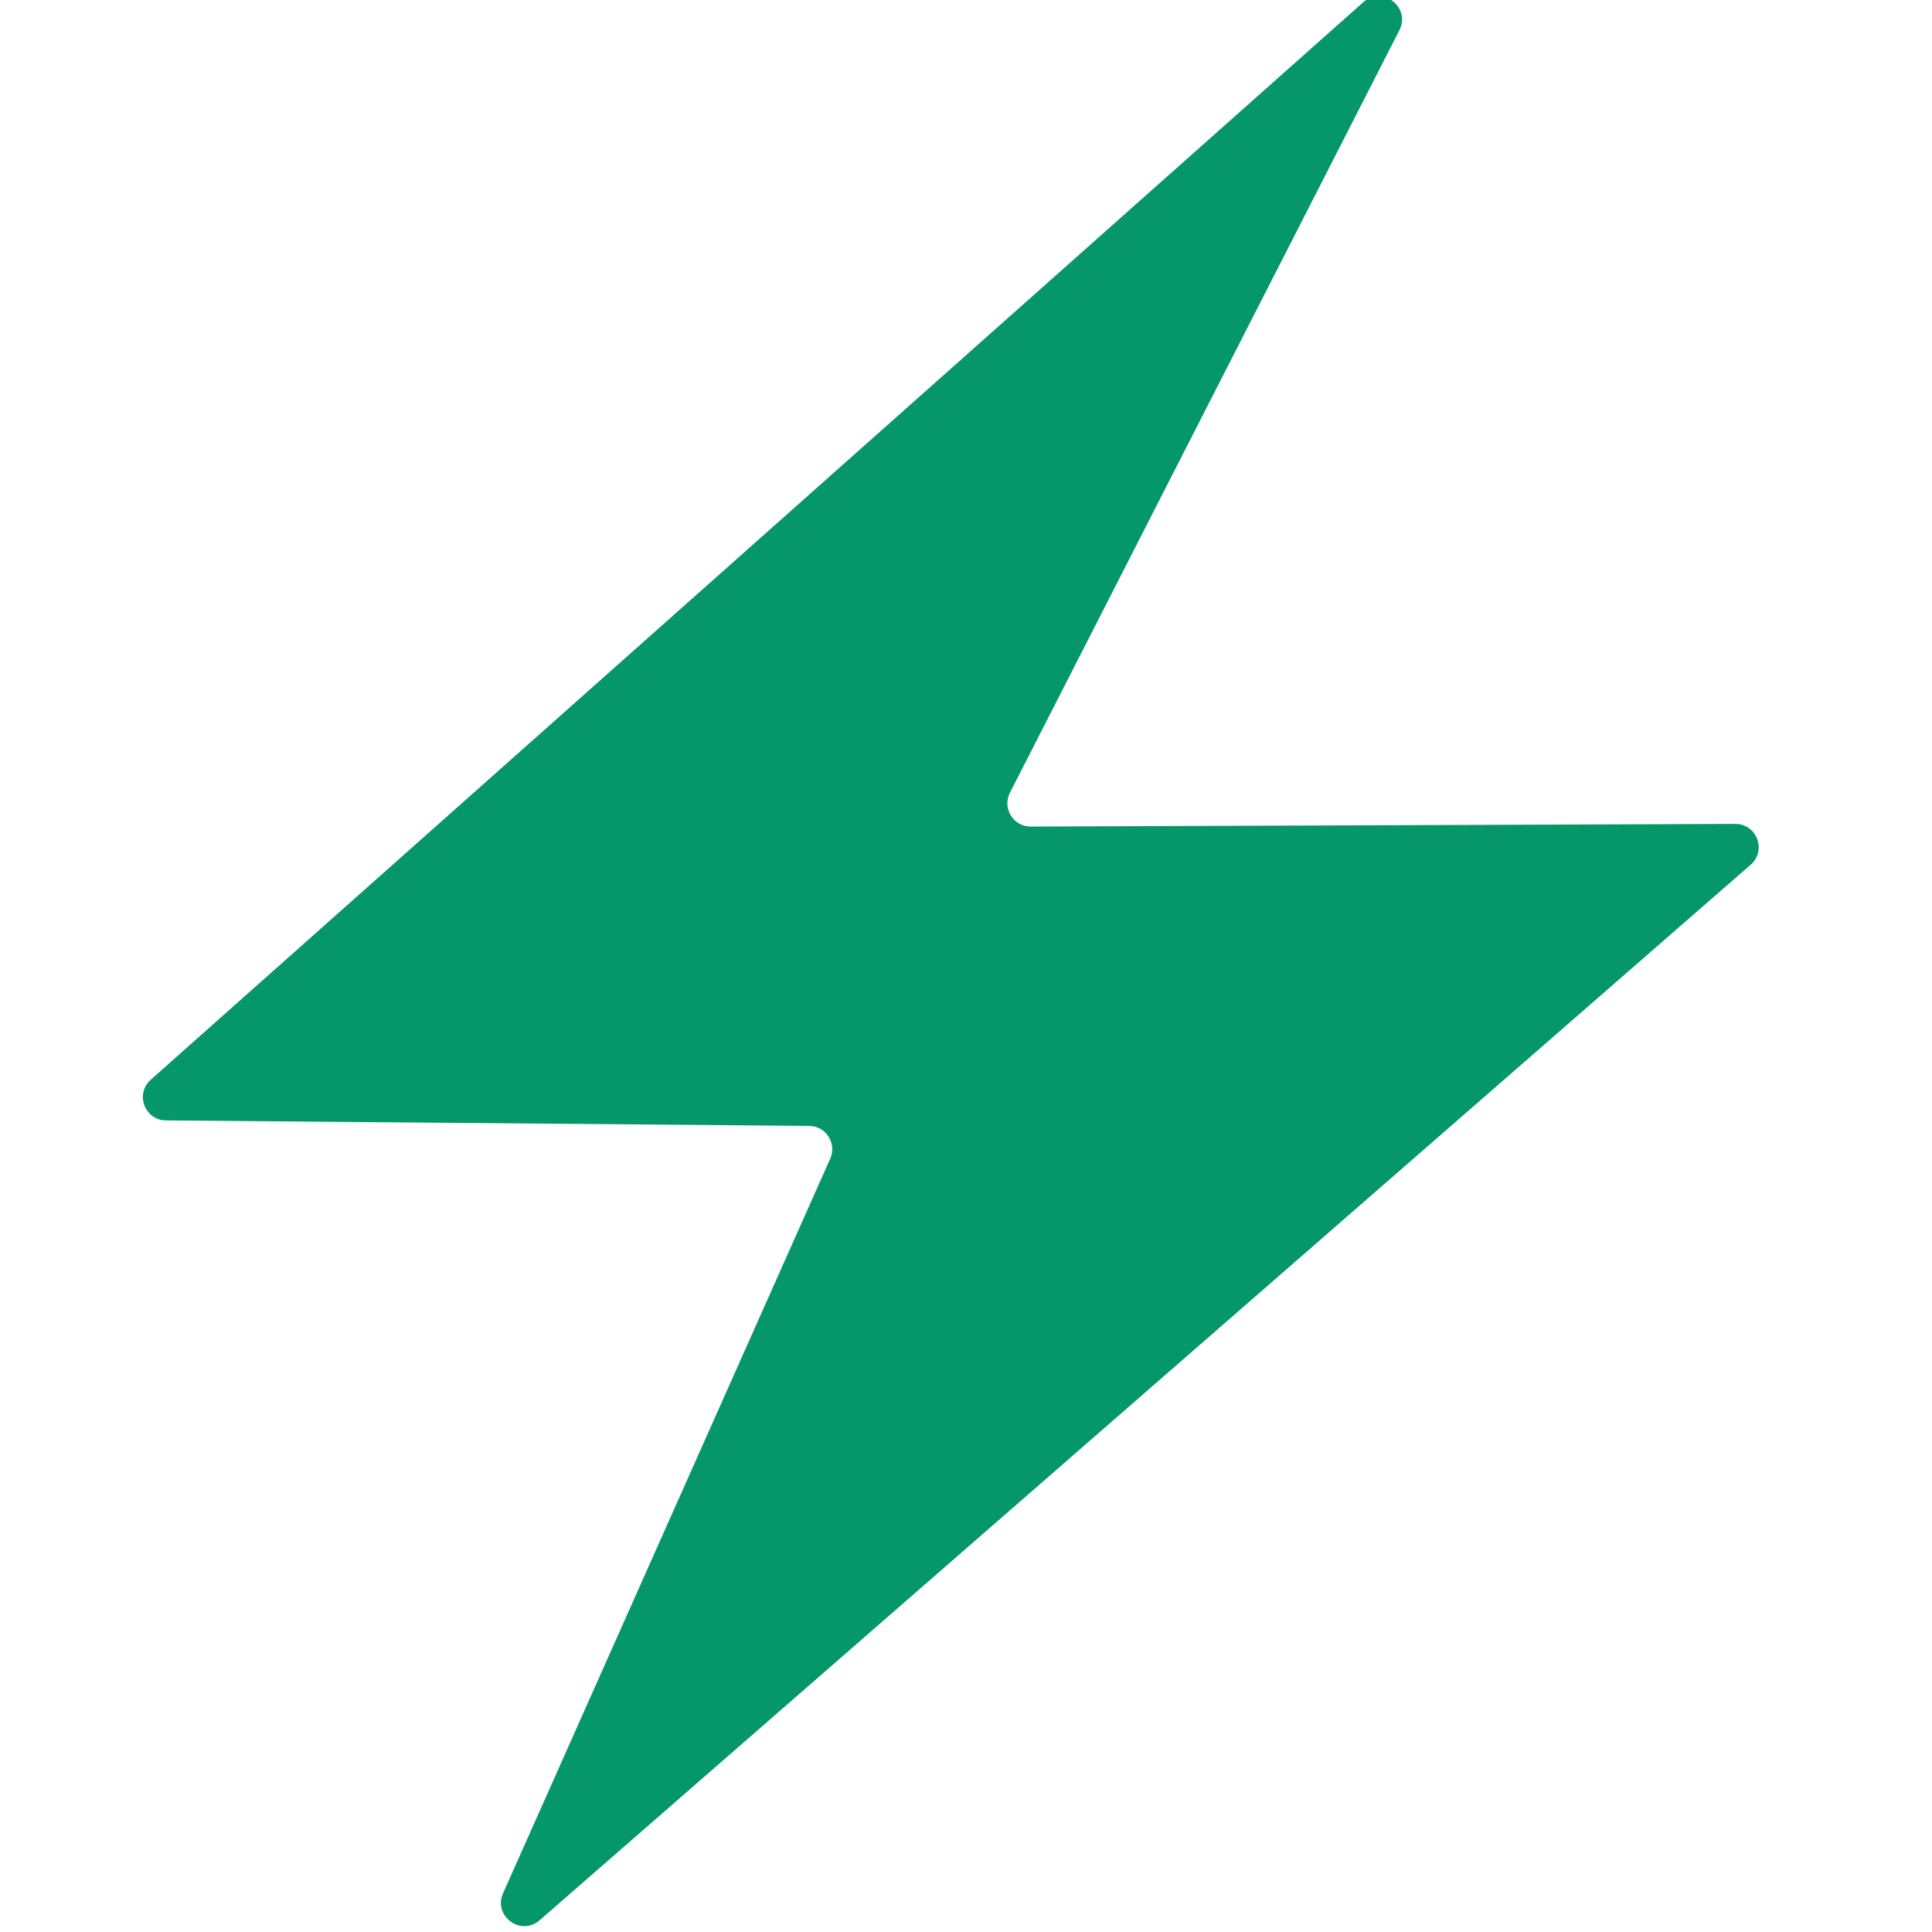
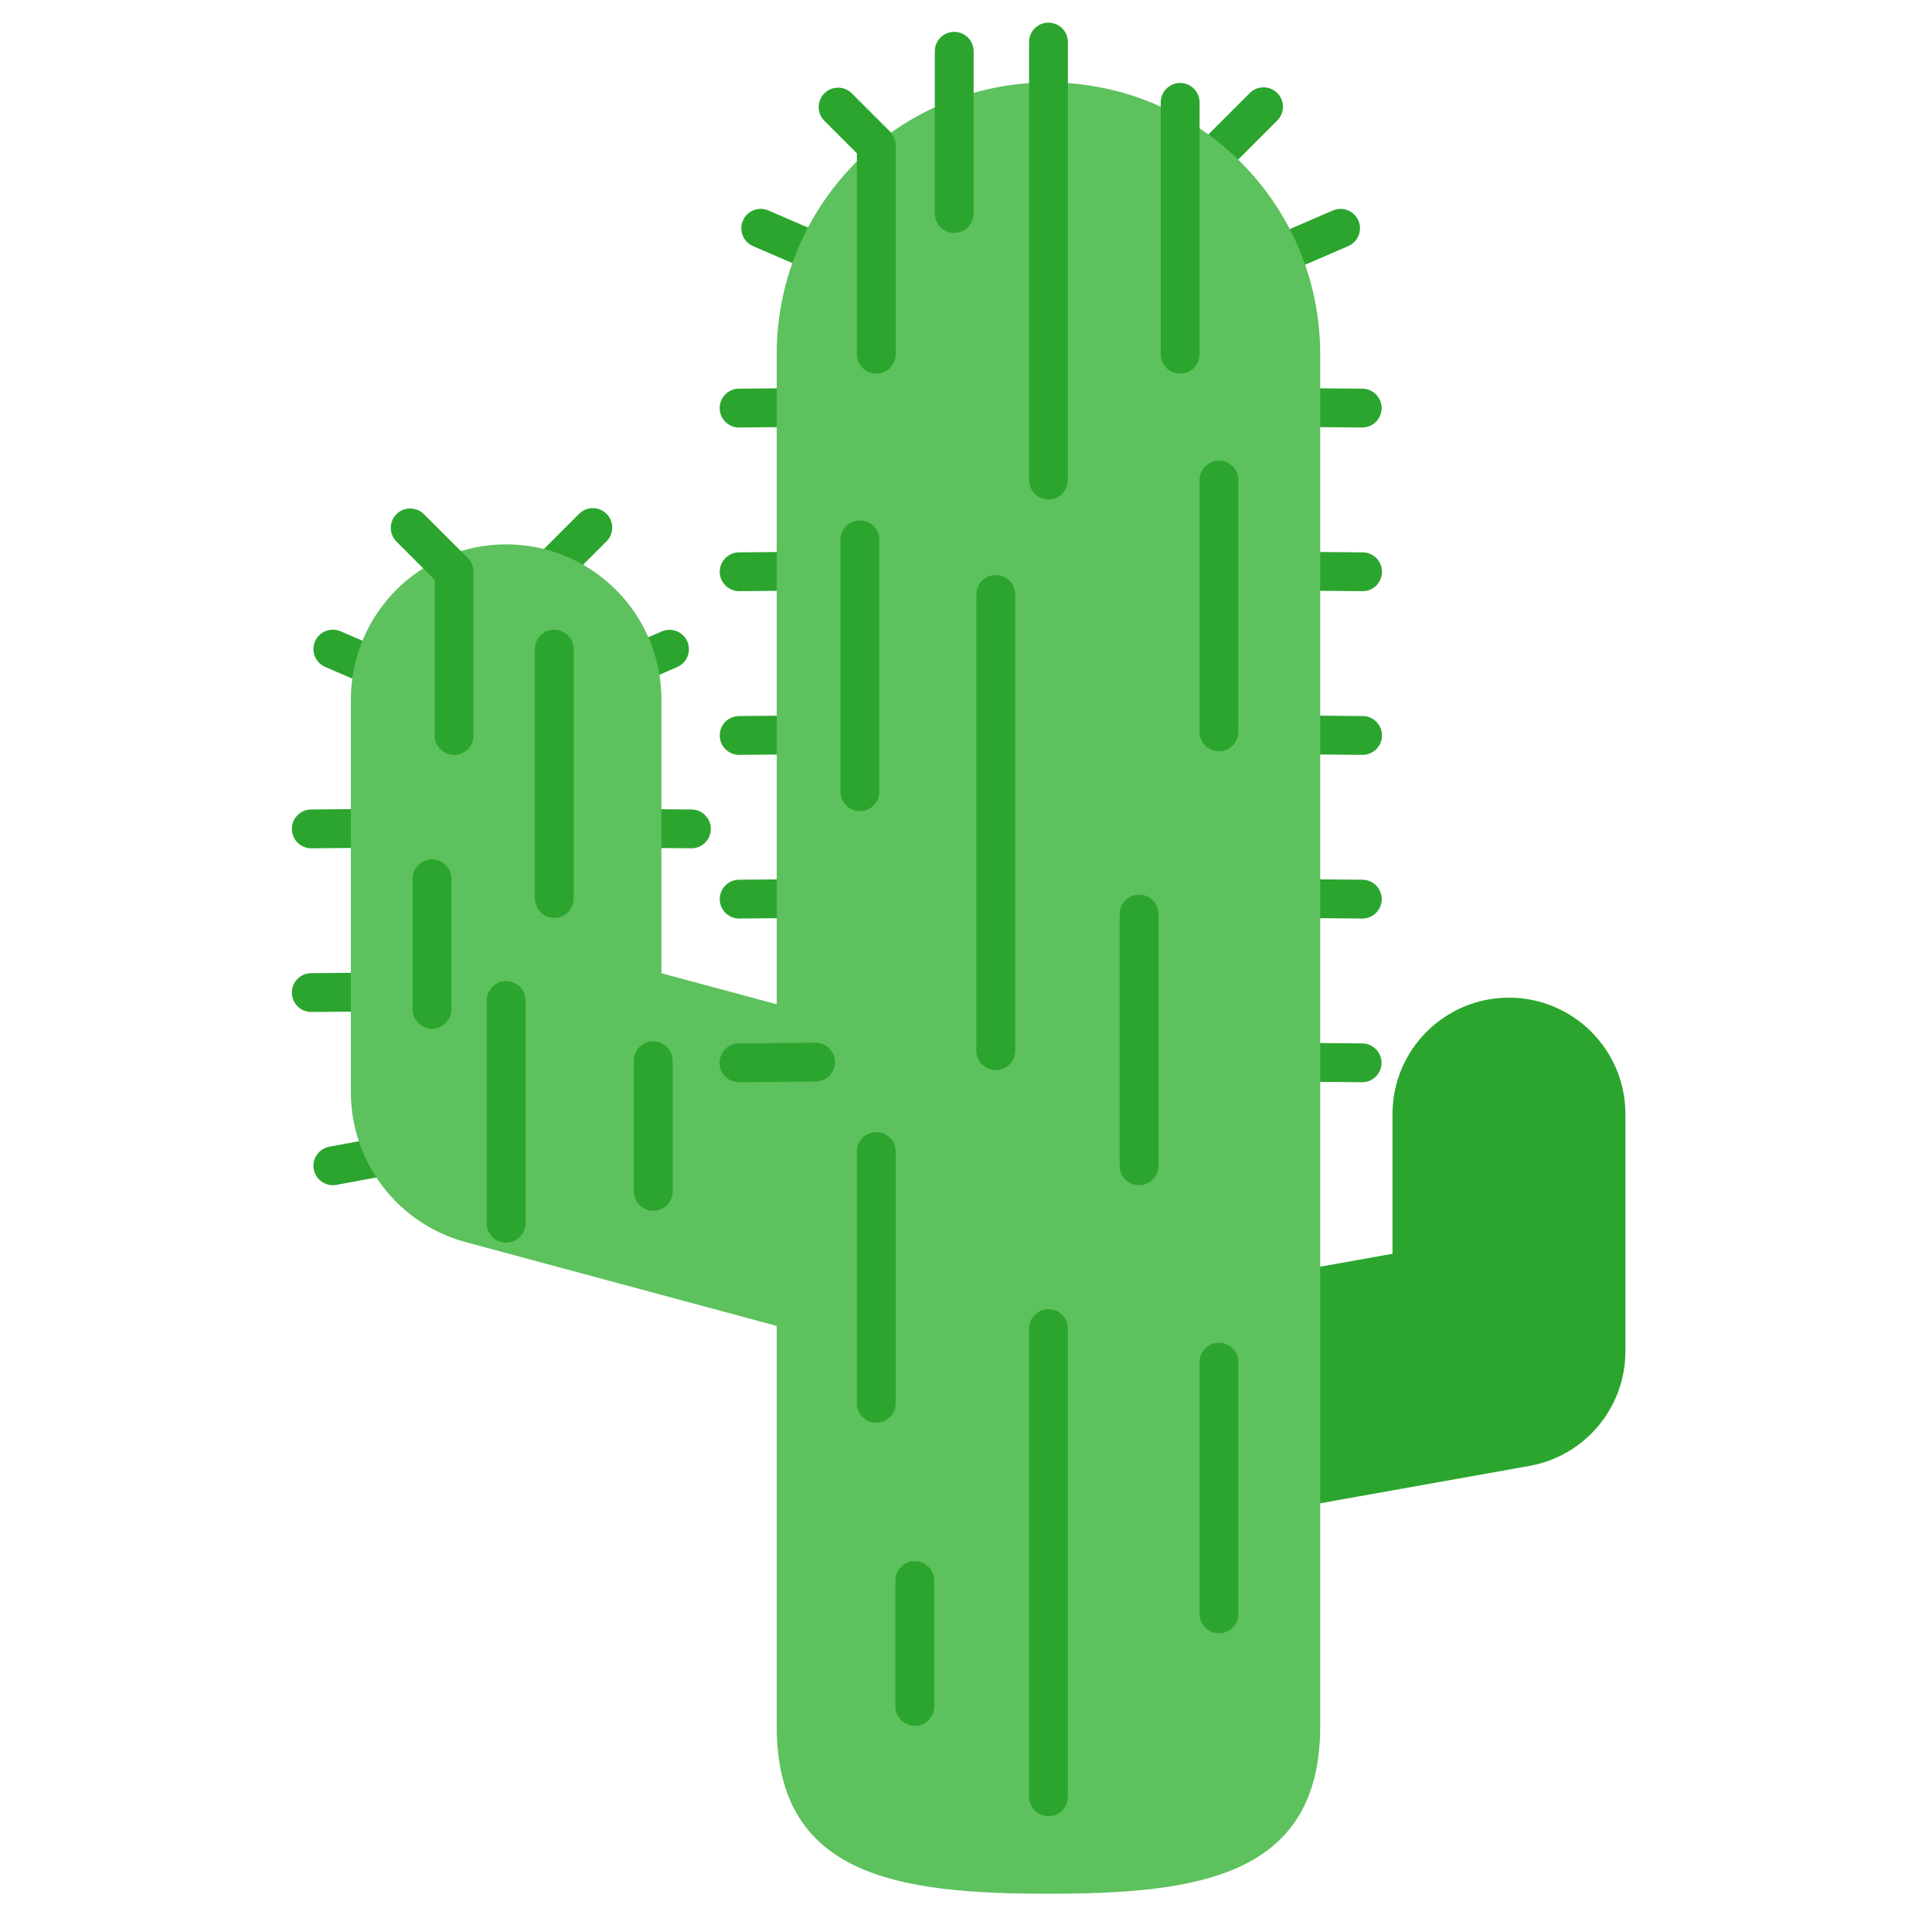
- <svg xmlns="http://www.w3.org/2000/svg" width="1em" height="1em" viewBox="0 0 512 512">
-   <path fill="#059669" d="m459.866 218.346l-186.7.701c-4.619.017-7.618-4.861-5.517-8.975L370.845 8.024c3.103-6.075-4.493-11.949-9.592-7.417L39.948 286.141c-4.221 3.751-1.602 10.732 4.045 10.78l170.444 1.457c4.443.038 7.391 4.619 5.583 8.679L133.317 501.73c-2.688 6.035 4.709 11.501 9.689 7.16l320.937-279.725c4.307-3.753 1.637-10.84-4.077-10.819" />
+ <svg xmlns="http://www.w3.org/2000/svg" width="2em" height="2em" viewBox="0 0 512 512">
+   <path d="M0 0h512v512H0z" fill="none" />
+   <path fill="#2BA52E" d="M430.749 295.253v62.85c0 14.951-10.717 27.753-25.436 30.382l-98.032 17.51a31 31 0 0 1-5.463.487c-14.669 0-27.677-10.497-30.346-25.441c-2.997-16.779 8.176-32.812 24.955-35.809l72.596-12.967v-37.011c0-17.045 13.818-30.863 30.863-30.863s30.863 13.818 30.863 30.862M314.435 53.847a5.13 5.13 0 0 0 3.637-1.507l20.413-20.413a5.143 5.143 0 1 0-7.274-7.274l-20.413 20.413a5.143 5.143 0 0 0 3.637 8.781m21.085 54.077a5.144 5.144 0 0 0 5.099 5.189l20.414.178h.046a5.145 5.145 0 0 0 .044-10.288l-20.414-.178a5.144 5.144 0 0 0-5.189 5.099m-5.393-36.563a5.144 5.144 0 0 0 6.763 2.68l20.414-8.823a5.143 5.143 0 0 0 2.681-6.762a5.143 5.143 0 0 0-6.762-2.681l-20.414 8.823a5.144 5.144 0 0 0-2.682 6.763m30.995 75.02l-20.414-.179c-2.849-.01-5.164 2.258-5.189 5.099a5.144 5.144 0 0 0 5.099 5.189l20.414.179h.046a5.144 5.144 0 0 0 .044-10.288m0 43.378l-20.414-.179c-2.849-.002-5.164 2.257-5.189 5.099a5.144 5.144 0 0 0 5.099 5.189l20.414.179h.046a5.144 5.144 0 0 0 .044-10.288m-278.728 35.05h.046l20.413-.178a5.145 5.145 0 0 0-.044-10.287h-.046l-20.413.178a5.145 5.145 0 0 0 .044 10.287m28.27-48.692l-20.413-8.823a5.144 5.144 0 0 0-4.081 9.444l20.413 8.823a5.144 5.144 0 1 0 4.081-9.444m50.079-39.945a5.145 5.145 0 0 0-7.274 0l-20.413 20.415a5.143 5.143 0 1 0 7.274 7.273l20.413-20.414a5.143 5.143 0 0 0 0-7.274m22.636 78.35l-20.413-.178a5.135 5.135 0 0 0-5.189 5.099a5.144 5.144 0 0 0 5.099 5.188l20.413.178h.046a5.145 5.145 0 0 0 .044-10.287m-3.819-37.784a5.145 5.145 0 0 0-4.081-9.444l-20.413 8.823a5.145 5.145 0 0 0 4.082 9.444zm-71.608 86.084a5.144 5.144 0 0 0-5.143-5.099h-.046l-20.413.177a5.145 5.145 0 0 0 .044 10.287h.046l20.413-.178a5.143 5.143 0 0 0 5.099-5.187m-6.081 38.364l-14.598 2.704a5.143 5.143 0 1 0 1.874 10.116l14.598-2.704a5.143 5.143 0 1 0-1.874-10.116m259.251-68.049l-20.414-.179h-.046a5.144 5.144 0 0 0-.044 10.287l20.414.179h.046a5.144 5.144 0 0 0 .044-10.287m-20.414 43.201c-2.849.012-5.164 2.258-5.189 5.099a5.144 5.144 0 0 0 5.099 5.188l20.414.178h.046a5.145 5.145 0 0 0 .044-10.287zM216.2 102.825h-.046l-20.413.178a5.145 5.145 0 0 0 .044 10.288h.046l20.413-.178a5.145 5.145 0 0 0-.044-10.288m7.855-38.226l-20.413-8.823a5.14 5.14 0 0 0-6.762 2.681a5.143 5.143 0 0 0 2.681 6.762l20.413 8.823a5.144 5.144 0 1 0 4.081-9.443m-7.855 81.604h-.046l-20.413.179a5.145 5.145 0 0 0 .044 10.287h.046l20.413-.179a5.145 5.145 0 0 0-.044-10.287m-.046 43.378l-20.413.179a5.145 5.145 0 0 0 .044 10.287h.046l20.413-.179a5.145 5.145 0 0 0 5.099-5.189a5.126 5.126 0 0 0-5.189-5.098m.046 43.378h-.046l-20.413.179a5.145 5.145 0 0 0 .044 10.287h.046l20.413-.179a5.145 5.145 0 0 0-.044-10.287" />
+   <path fill="#5DC15D" d="M277.852 21.848c-39.774 0-72.013 32.239-72.013 72.013V266.15l-30.559-8.235v-72.503c0-22.727-18.424-41.15-41.15-41.15c-22.727 0-41.15 18.423-41.15 41.15v104.032c0 18.603 12.481 34.893 30.443 39.733l82.416 22.21v106.11c0 39.774 32.239 44.362 72.013 44.362s72.013-4.588 72.013-44.362V93.861c.001-39.774-32.239-72.013-72.013-72.013" />
+   <path fill="#2BA52E" d="M195.785 286.803a5.144 5.144 0 0 1-.044-10.287l20.413-.178h.046a5.144 5.144 0 0 1 .044 10.287l-20.413.178zm87.214-159.577V11.144a5.144 5.144 0 1 0-10.288 0v116.082a5.144 5.144 0 1 0 10.288 0m34.899-33.365V27.132a5.144 5.144 0 1 0-10.288 0v66.729a5.144 5.144 0 1 0 10.288 0m10.287 100.095v-66.73a5.144 5.144 0 1 0-10.288 0v66.73a5.144 5.144 0 1 0 10.288 0m-95.16 15.85v-66.729a5.144 5.144 0 1 0-10.288 0v66.729a5.144 5.144 0 1 0 10.288 0m36.007 68.629V157.529a5.144 5.144 0 1 0-10.288 0v120.906a5.144 5.144 0 1 0 10.288 0m37.966 30.513v-66.73a5.144 5.144 0 1 0-10.288 0v66.73a5.144 5.144 0 1 0 10.288 0m-69.633 62.948v-66.73a5.144 5.144 0 1 0-10.288 0v66.73a5.144 5.144 0 1 0 10.288 0m45.634 104.254V352.09a5.144 5.144 0 1 0-10.288 0v124.06a5.144 5.144 0 1 0 10.288 0m45.186-48.438v-66.73a5.144 5.144 0 1 0-10.288 0v66.73a5.144 5.144 0 1 0 10.288 0M258.02 56.581V13.588a5.144 5.144 0 1 0-10.288 0v42.993a5.144 5.144 0 1 0 10.288 0M125.482 194.903v-43.378a5.14 5.14 0 0 0-1.507-3.637l-11.716-11.716a5.145 5.145 0 0 0-7.274 7.274l10.209 10.21v41.247a5.144 5.144 0 1 0 10.288 0m26.561 43.2v-66.087a5.144 5.144 0 1 0-10.288 0v66.087a5.144 5.144 0 1 0 10.288 0m-32.418 29.384v-34.603a5.144 5.144 0 1 0-10.288 0v34.603a5.144 5.144 0 1 0 10.288 0m19.649 56.684v-59.016a5.144 5.144 0 1 0-10.288 0v59.016a5.144 5.144 0 1 0 10.288 0m38.997-8.46v-34.603a5.144 5.144 0 1 0-10.288 0v34.603a5.144 5.144 0 1 0 10.288 0m69.3 136.512v-33.364a5.144 5.144 0 1 0-10.288 0v33.364a5.144 5.144 0 1 0 10.288 0M236.075 35.224q.043-.03.085-.063l-10.508-10.508a5.145 5.145 0 0 0-7.274 7.274l8.7 8.7v53.234a5.144 5.144 0 1 0 10.288 0V38.598a5.1 5.1 0 0 0-1.291-3.374" />
</svg>
